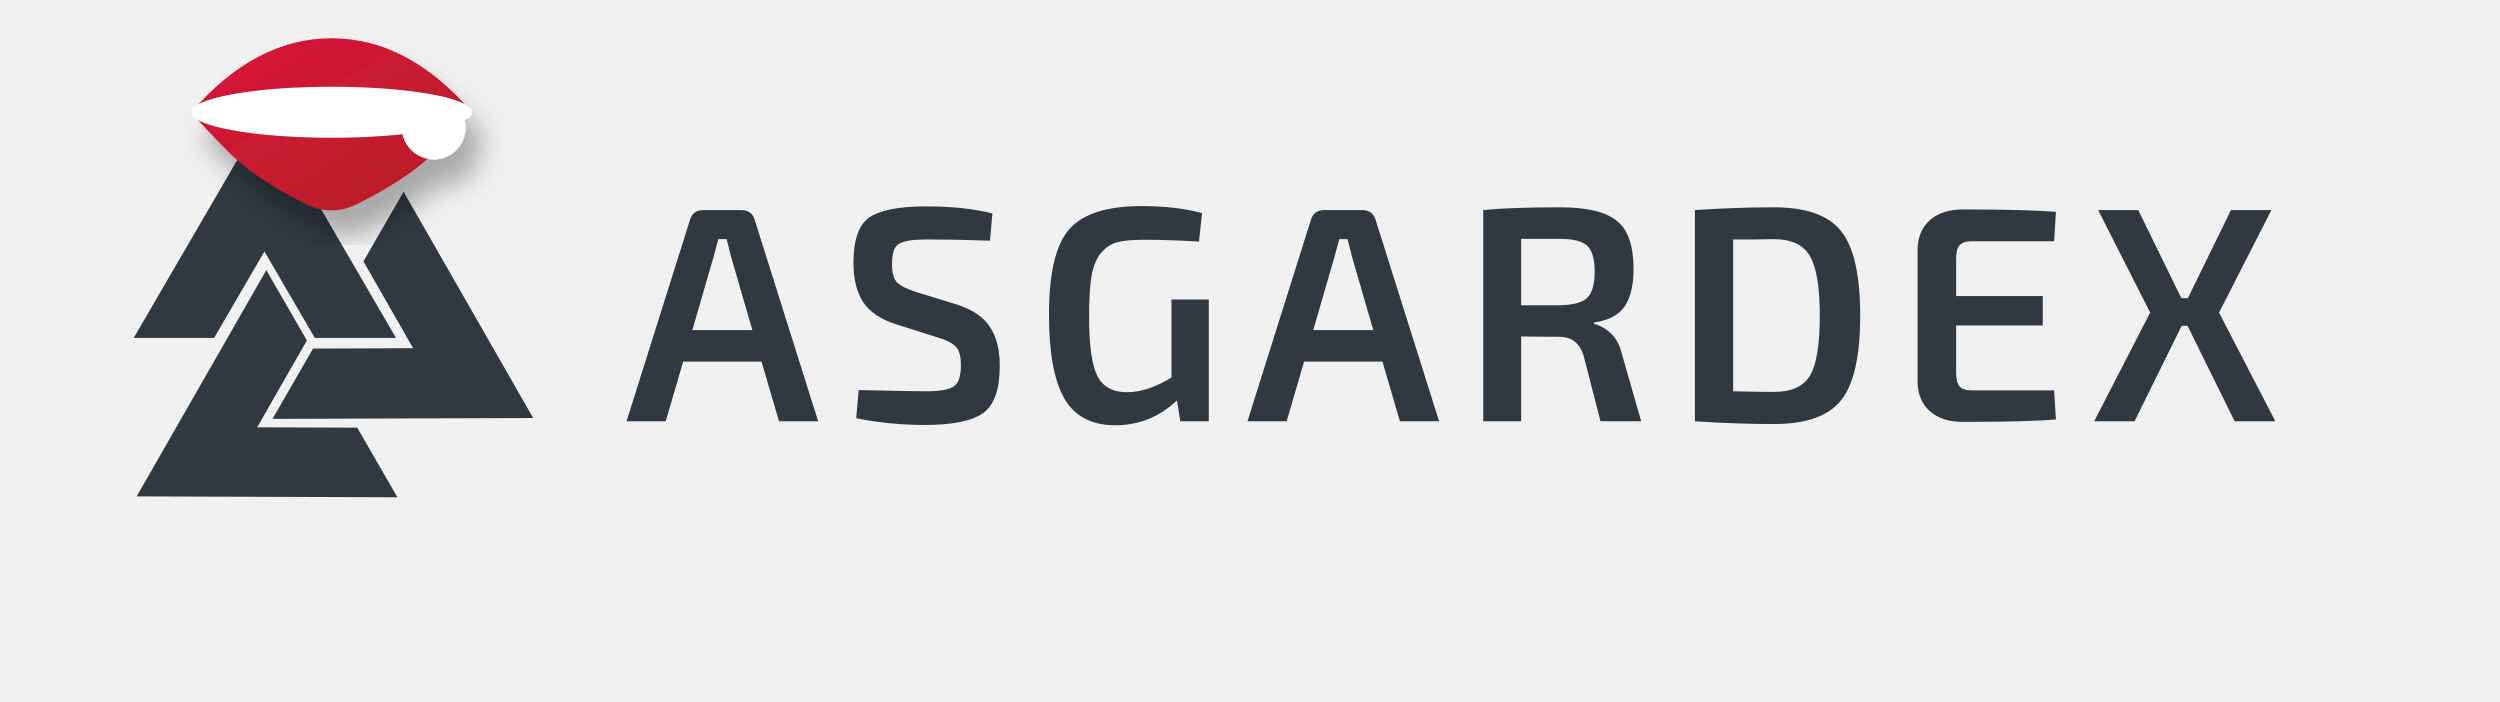
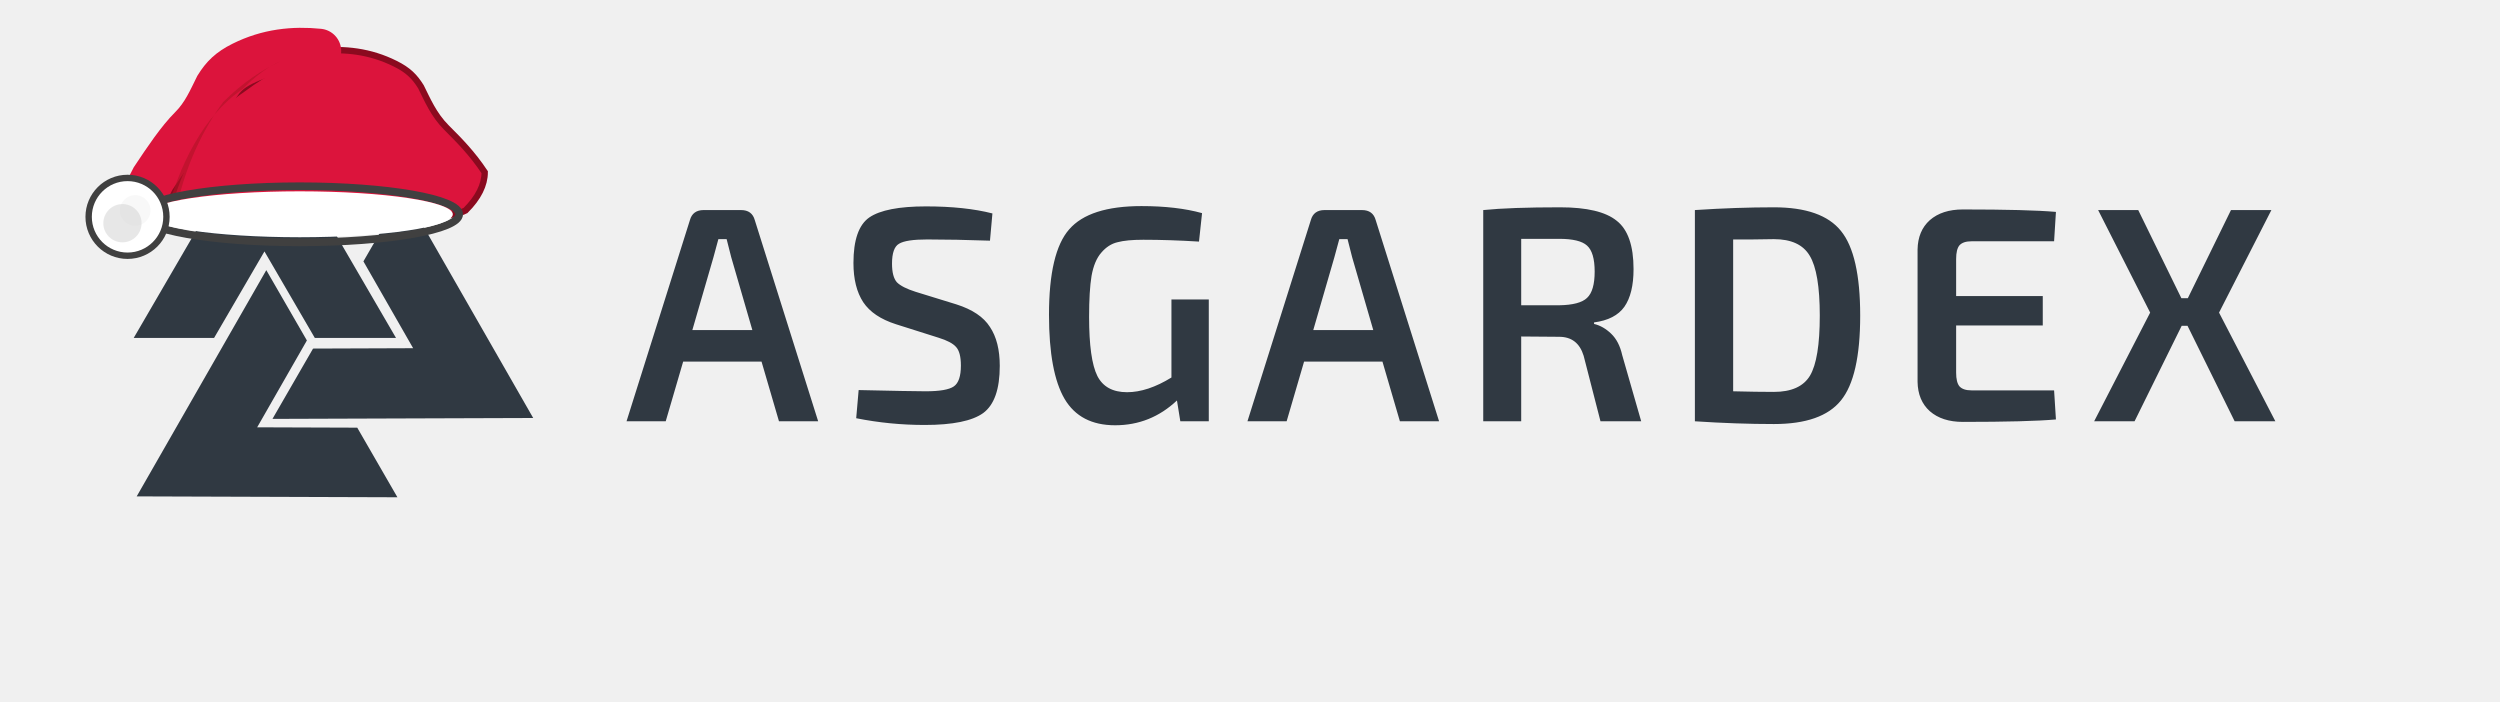
- <svg xmlns="http://www.w3.org/2000/svg" id="asgardex_logo_christmas" width="196" height="55" viewBox="0 0 196 55" fill="none">
+ <svg xmlns="http://www.w3.org/2000/svg" id="asgardex_logo" width="196" height="55" viewBox="0 0 196 55" fill="none">
  <defs>
-     <linearGradient id="hatGradient" x1="0%" y1="0%" x2="100%" y2="100%">
-       <stop offset="0%" stop-color="#DC143C" />
-       <stop offset="100%" stop-color="#B22222" />
-     </linearGradient>
-     <filter id="hatShadow" x="-20%" y="-20%" width="140%" height="140%">
-       <feDropShadow dx="1" dy="2" stdDeviation="1" flood-color="#000000" flood-opacity="0.3" />
-     </filter>
+     <clipPath id="a-clip">
+       <rect x="0" y="13" width="196" height="42" />
+     </clipPath>
  </defs>
-   <path fill-rule="evenodd" clip-rule="evenodd" d="M24.544 27.328L32.39 27.299L28.492 20.491L31.642 15.034L41.803 32.771L21.361 32.841L24.544 27.328Z" fill="#303942" />
-   <path fill-rule="evenodd" clip-rule="evenodd" d="M24.06 26.692L20.162 33.501L28.008 33.529L31.158 38.986L10.717 38.916L20.878 21.179L24.06 26.692Z" fill="#303942" />
-   <path fill-rule="evenodd" clip-rule="evenodd" d="M24.68 26.492L20.733 19.712L16.785 26.492L10.484 26.492L20.765 8.824L31.046 26.492L24.68 26.492ZM41.758 44.903L41.758 44.903L41.758 44.903L41.758 44.903Z" fill="#303942" />
-   <g id="christmas-hat" filter="url(#hatShadow)">
-     <path d="M15 8.8 Q20 3 26 3 Q32 3 37 8.8 Q36 10 34 12 Q32 14 28 16 Q26 17 24 16 Q20 14 18 12 Q16 10 15 8.8 Z" fill="url(#hatGradient)" />
-     <ellipse cx="26" cy="8.8" rx="11" ry="2" fill="#FFFFFF" />
-     <circle cx="34" cy="10" r="2.5" fill="#FFFFFF" />
+   <path fill-rule="evenodd" clip-rule="evenodd" d="M24.544 27.328L32.39 27.299L28.492 20.491L31.642 15.034L41.803 32.771L21.361 32.841L24.544 27.328Z" fill="#303942" clip-path="url(#a-clip)" />
+   <path fill-rule="evenodd" clip-rule="evenodd" d="M24.06 26.692L20.162 33.501L28.008 33.529L31.158 38.986L10.717 38.916L20.878 21.179L24.06 26.692Z" fill="#303942" clip-path="url(#a-clip)" />
+   <path fill-rule="evenodd" clip-rule="evenodd" d="M24.68 26.492L20.733 19.712L16.785 26.492L10.484 26.492L20.765 8.824L31.046 26.492L24.68 26.492ZM41.758 44.903L41.758 44.903L41.758 44.903L41.758 44.903Z" fill="#303942" clip-path="url(#a-clip)" />
+   <g id="santa-hat" transform="translate(3, 3)">
+     <path d="M10 14 C11 10, 13 6, 16 4 C18 2.5, 20 1.5, 22 1 C24 0.8, 26 1, 28 2 C29 2.5, 29.5 3, 30 3.8 L30 3.8 C30.5 4.8, 31 6, 32 7 C33 8, 34 9, 35 10.5 C35 11.5, 34.5 12.5, 33.5 13.5 C32.5 14, 31 14, 29 14 C26 14, 23 14, 20 14 C17 14, 14 14, 12 14 C11 14, 10.5 14, 10 14 Z" fill="#DC143C" stroke="#8B0A1F" stroke-width="0.5" />
+     <path d="M22 1 C20 0.8, 18 1, 16 2 C15 2.5, 14.5 3, 14 3.8 C13.5 4.8, 13 6, 12 7 C11 8, 10 9.5, 9 11 C8.5 12, 8 13, 7 14" fill="none" stroke="#DC143C" stroke-width="3.5" stroke-linecap="round" />
+     <path d="M10 14 C11 10, 13 6, 16 4 C17 3, 18 2.2, 19 1.8 C17.5 2.5, 16 3.5, 14.5 5 C13 7, 11.5 10, 10.8 13.5 Z" fill="#B01226" opacity="0.6" />
+     <ellipse cx="20.5" cy="13.8" rx="12.5" ry="2.2" fill="none" stroke="#404040" stroke-width="0.6" />
+     <ellipse cx="20.5" cy="13.8" rx="12" ry="1.8" fill="#FFFFFF" />
+     <circle cx="7" cy="14" r="3" fill="none" stroke="#404040" stroke-width="0.6" />
+     <circle cx="7" cy="14" r="2.8" fill="#FFFFFF" />
+     <circle cx="7.6" cy="13.5" r="1.2" fill="#F8F8F8" />
+     <circle cx="6.6" cy="14.5" r="1.5" fill="#D0D0D0" opacity="0.5" />
  </g>
  <path d="M59.704 28.349H53.56L52.192 33.029H49.12L54.088 17.261C54.232 16.733 54.592 16.469 55.168 16.469H58.096C58.672 16.469 59.032 16.733 59.176 17.261L64.144 33.029H61.072L59.704 28.349ZM58.984 25.877L57.328 20.165C57.104 19.301 56.984 18.829 56.968 18.749H56.32L55.936 20.165L54.28 25.877H58.984ZM73.582 26.477L70.246 25.421C69.046 25.037 68.19 24.461 67.678 23.693C67.166 22.909 66.91 21.885 66.91 20.621C66.91 18.813 67.326 17.621 68.158 17.045C69.006 16.469 70.486 16.181 72.598 16.181C74.63 16.181 76.366 16.365 77.806 16.733L77.614 18.869C75.79 18.805 74.15 18.773 72.694 18.773C71.59 18.773 70.854 18.885 70.486 19.109C70.118 19.317 69.934 19.837 69.934 20.669C69.934 21.357 70.062 21.845 70.318 22.133C70.59 22.405 71.078 22.653 71.782 22.877L74.974 23.861C76.238 24.261 77.118 24.853 77.614 25.637C78.126 26.405 78.382 27.421 78.382 28.685C78.382 30.509 77.95 31.741 77.086 32.381C76.222 33.005 74.694 33.317 72.502 33.317C70.678 33.317 68.886 33.141 67.126 32.789L67.318 30.581C70.118 30.645 71.87 30.677 72.574 30.677C73.678 30.677 74.414 30.549 74.782 30.293C75.15 30.037 75.334 29.493 75.334 28.661C75.334 27.957 75.206 27.469 74.95 27.197C74.71 26.925 74.254 26.685 73.582 26.477ZM94.769 23.477V33.029H92.537L92.273 31.397C90.897 32.693 89.281 33.341 87.425 33.341C85.601 33.341 84.281 32.653 83.465 31.277C82.649 29.885 82.241 27.685 82.241 24.677C82.241 21.413 82.769 19.181 83.825 17.981C84.881 16.765 86.769 16.157 89.489 16.157C91.329 16.157 92.913 16.341 94.241 16.709L94.001 18.941C92.449 18.845 90.993 18.797 89.633 18.797C88.769 18.797 88.097 18.861 87.617 18.989C87.137 19.101 86.713 19.373 86.345 19.805C85.977 20.221 85.721 20.829 85.577 21.629C85.449 22.413 85.385 23.485 85.385 24.845C85.385 27.069 85.601 28.613 86.033 29.477C86.465 30.325 87.241 30.749 88.361 30.749C89.433 30.749 90.593 30.365 91.841 29.597V23.477H94.769ZM108.384 28.349H102.24L100.872 33.029H97.8L102.768 17.261C102.912 16.733 103.272 16.469 103.848 16.469H106.776C107.352 16.469 107.712 16.733 107.856 17.261L112.824 33.029H109.752L108.384 28.349ZM107.664 25.877L106.008 20.165C105.784 19.301 105.664 18.829 105.648 18.749H105L104.616 20.165L102.96 25.877H107.664ZM128.67 33.029H125.478L124.158 27.893C123.854 26.901 123.214 26.405 122.238 26.405L119.262 26.381V33.029H116.286V16.469C117.71 16.325 119.718 16.253 122.31 16.253C124.406 16.253 125.886 16.605 126.75 17.309C127.63 17.997 128.07 19.261 128.07 21.101C128.07 22.381 127.83 23.365 127.35 24.053C126.87 24.725 126.078 25.133 124.974 25.277V25.397C125.454 25.509 125.902 25.765 126.318 26.165C126.734 26.565 127.022 27.125 127.182 27.845L128.67 33.029ZM119.262 23.933H122.238C123.31 23.917 124.038 23.725 124.422 23.357C124.822 22.989 125.022 22.301 125.022 21.293C125.022 20.285 124.822 19.605 124.422 19.253C124.038 18.901 123.31 18.725 122.238 18.725H119.262V23.933ZM132.879 33.029V16.469C135.071 16.325 137.135 16.253 139.071 16.253C141.583 16.253 143.335 16.869 144.327 18.101C145.335 19.333 145.839 21.549 145.839 24.749C145.839 27.949 145.335 30.165 144.327 31.397C143.335 32.629 141.583 33.245 139.071 33.245C137.135 33.245 135.071 33.173 132.879 33.029ZM135.879 18.773V30.677C137.127 30.709 138.191 30.725 139.071 30.725C140.447 30.725 141.391 30.301 141.903 29.453C142.415 28.589 142.671 27.021 142.671 24.749C142.671 22.477 142.407 20.909 141.879 20.045C141.367 19.181 140.431 18.749 139.071 18.749C138.639 18.749 138.071 18.757 137.367 18.773C136.679 18.773 136.183 18.773 135.879 18.773ZM161.041 30.605L161.185 32.885C159.729 33.013 157.297 33.077 153.889 33.077C152.801 33.077 151.937 32.797 151.297 32.237C150.673 31.677 150.353 30.909 150.337 29.933V19.565C150.353 18.589 150.673 17.821 151.297 17.261C151.937 16.701 152.801 16.421 153.889 16.421C157.297 16.421 159.729 16.485 161.185 16.613L161.041 18.917H154.561C154.129 18.917 153.817 19.021 153.625 19.229C153.449 19.437 153.361 19.797 153.361 20.309V23.213H160.153V25.517H153.361V29.213C153.361 29.725 153.449 30.085 153.625 30.293C153.817 30.501 154.129 30.605 154.561 30.605H161.041ZM171.501 25.541H171.045L167.349 33.029H164.181L168.573 24.509L164.493 16.469H167.637L171.021 23.381H171.525L174.909 16.469H178.077L173.973 24.509L178.389 33.029H175.197L171.501 25.541Z" fill="#303942" />
</svg>
